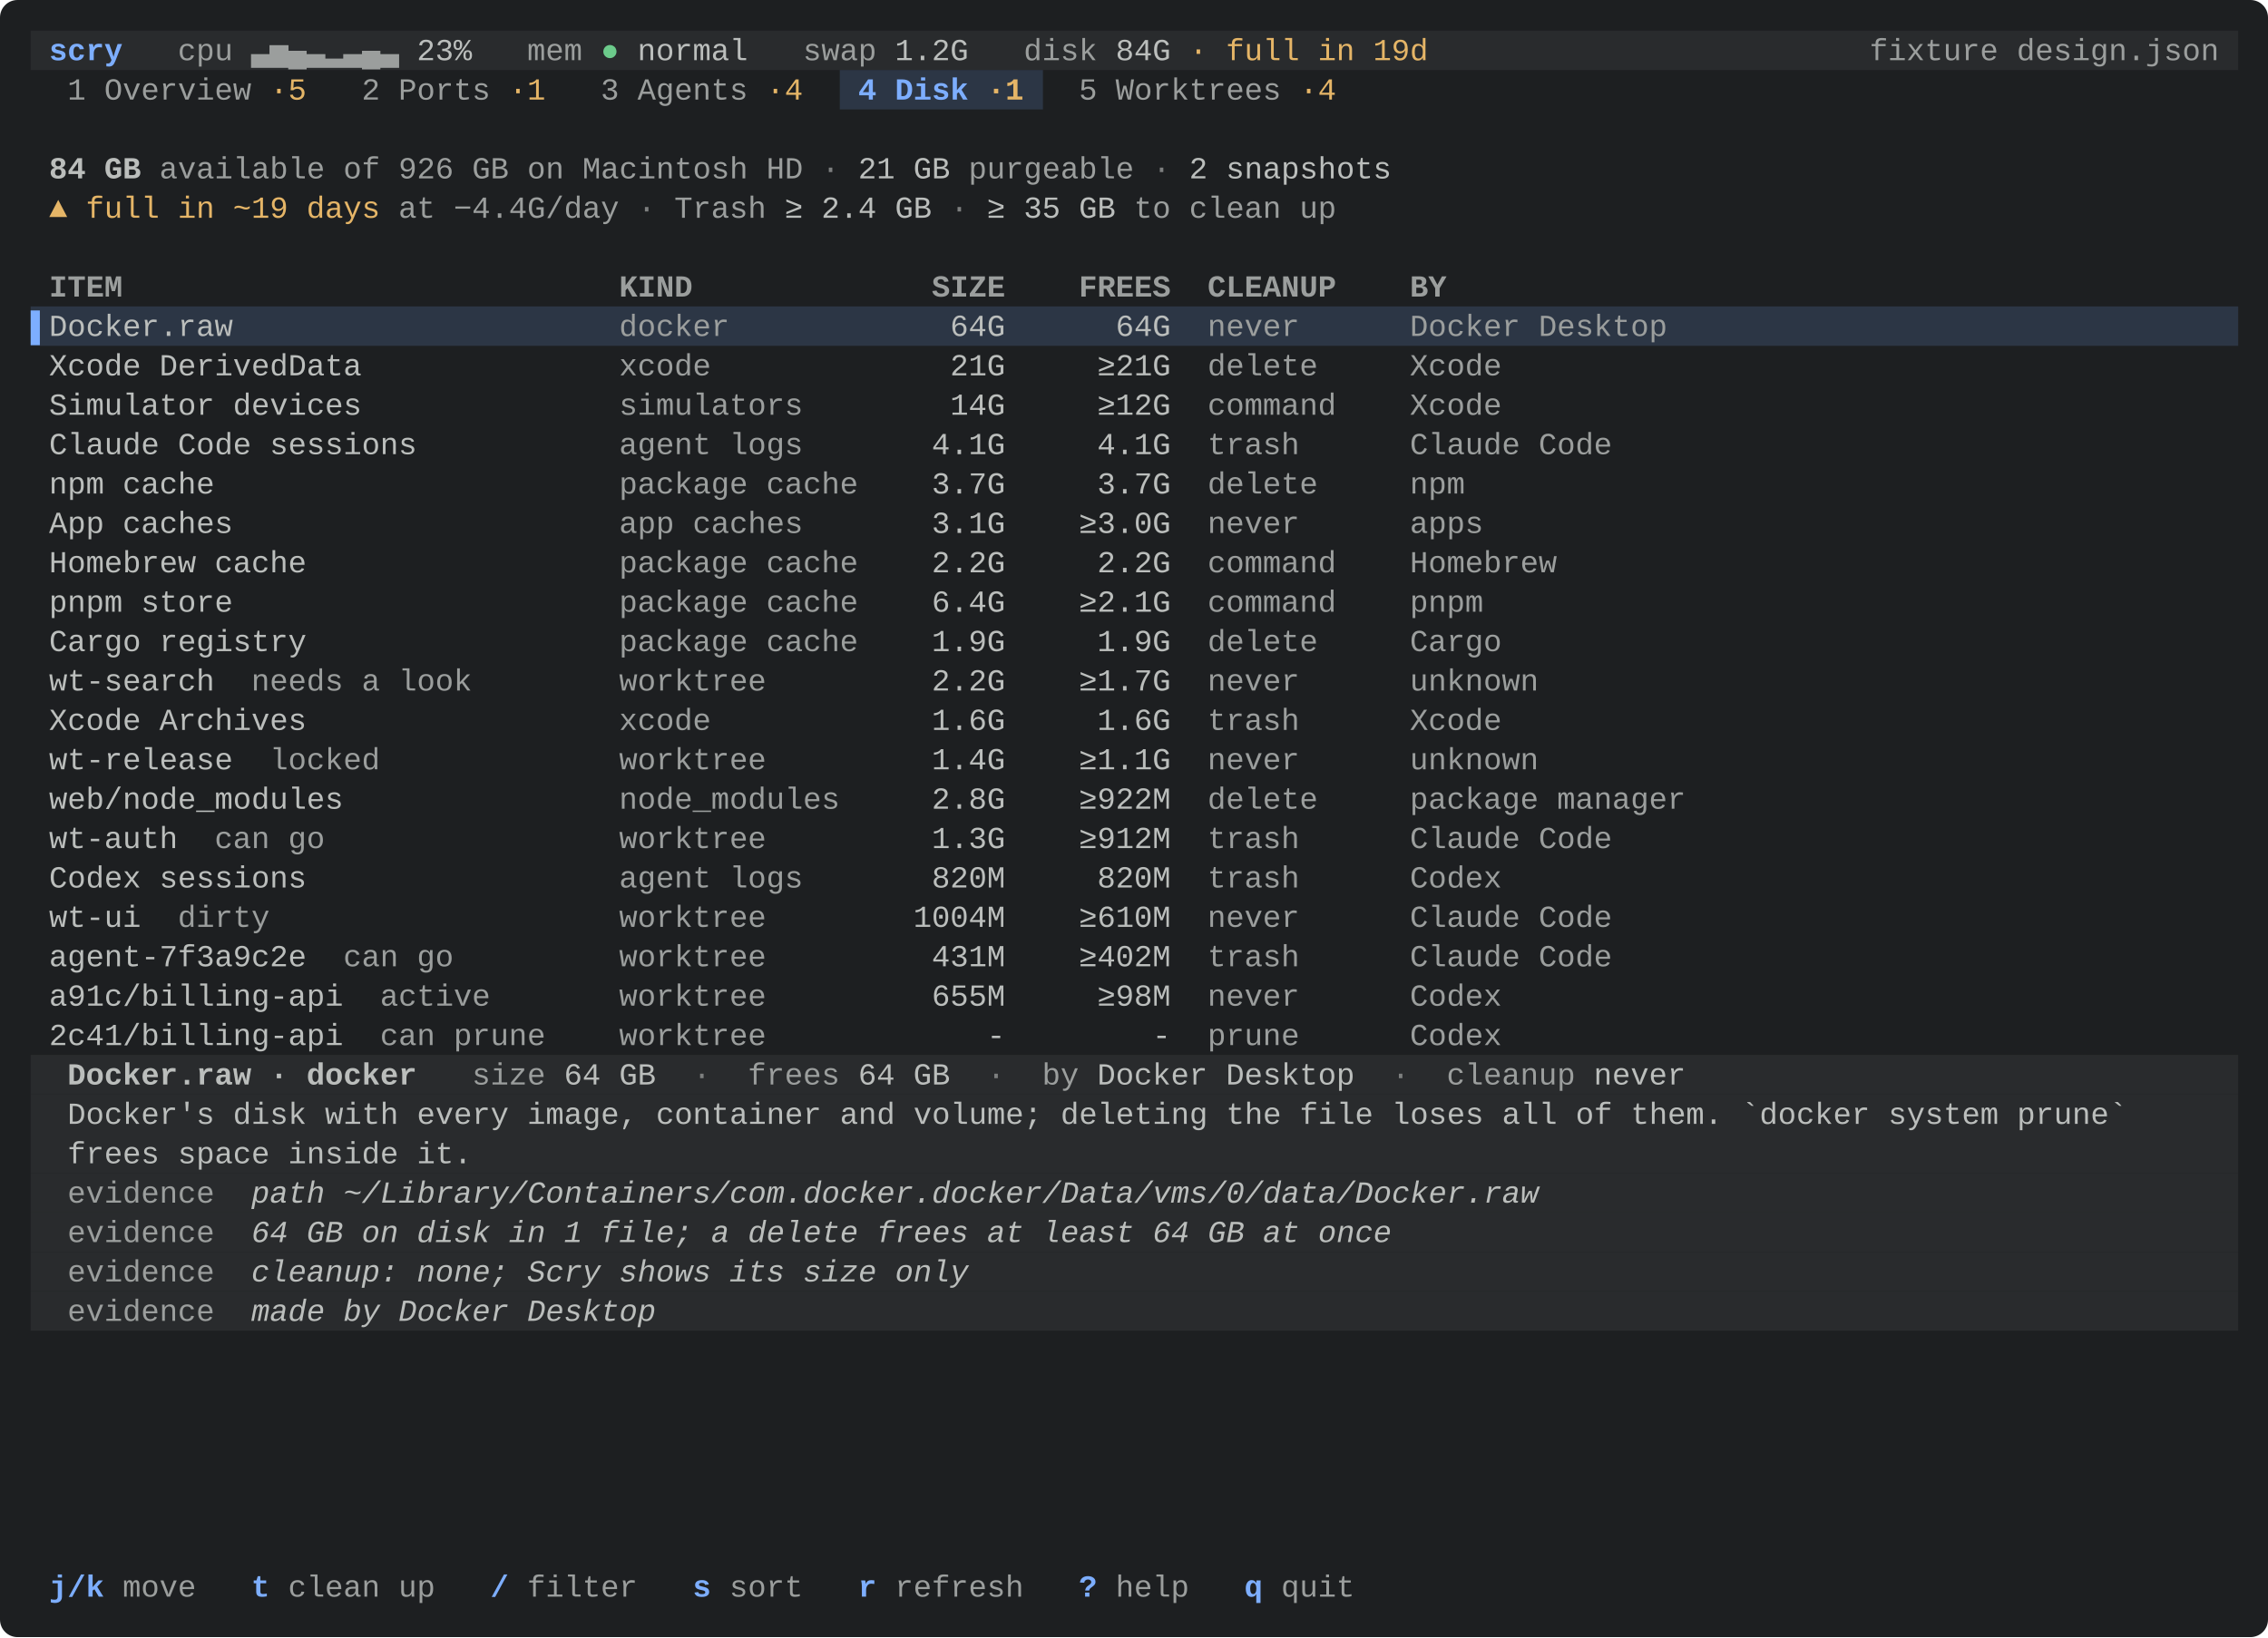
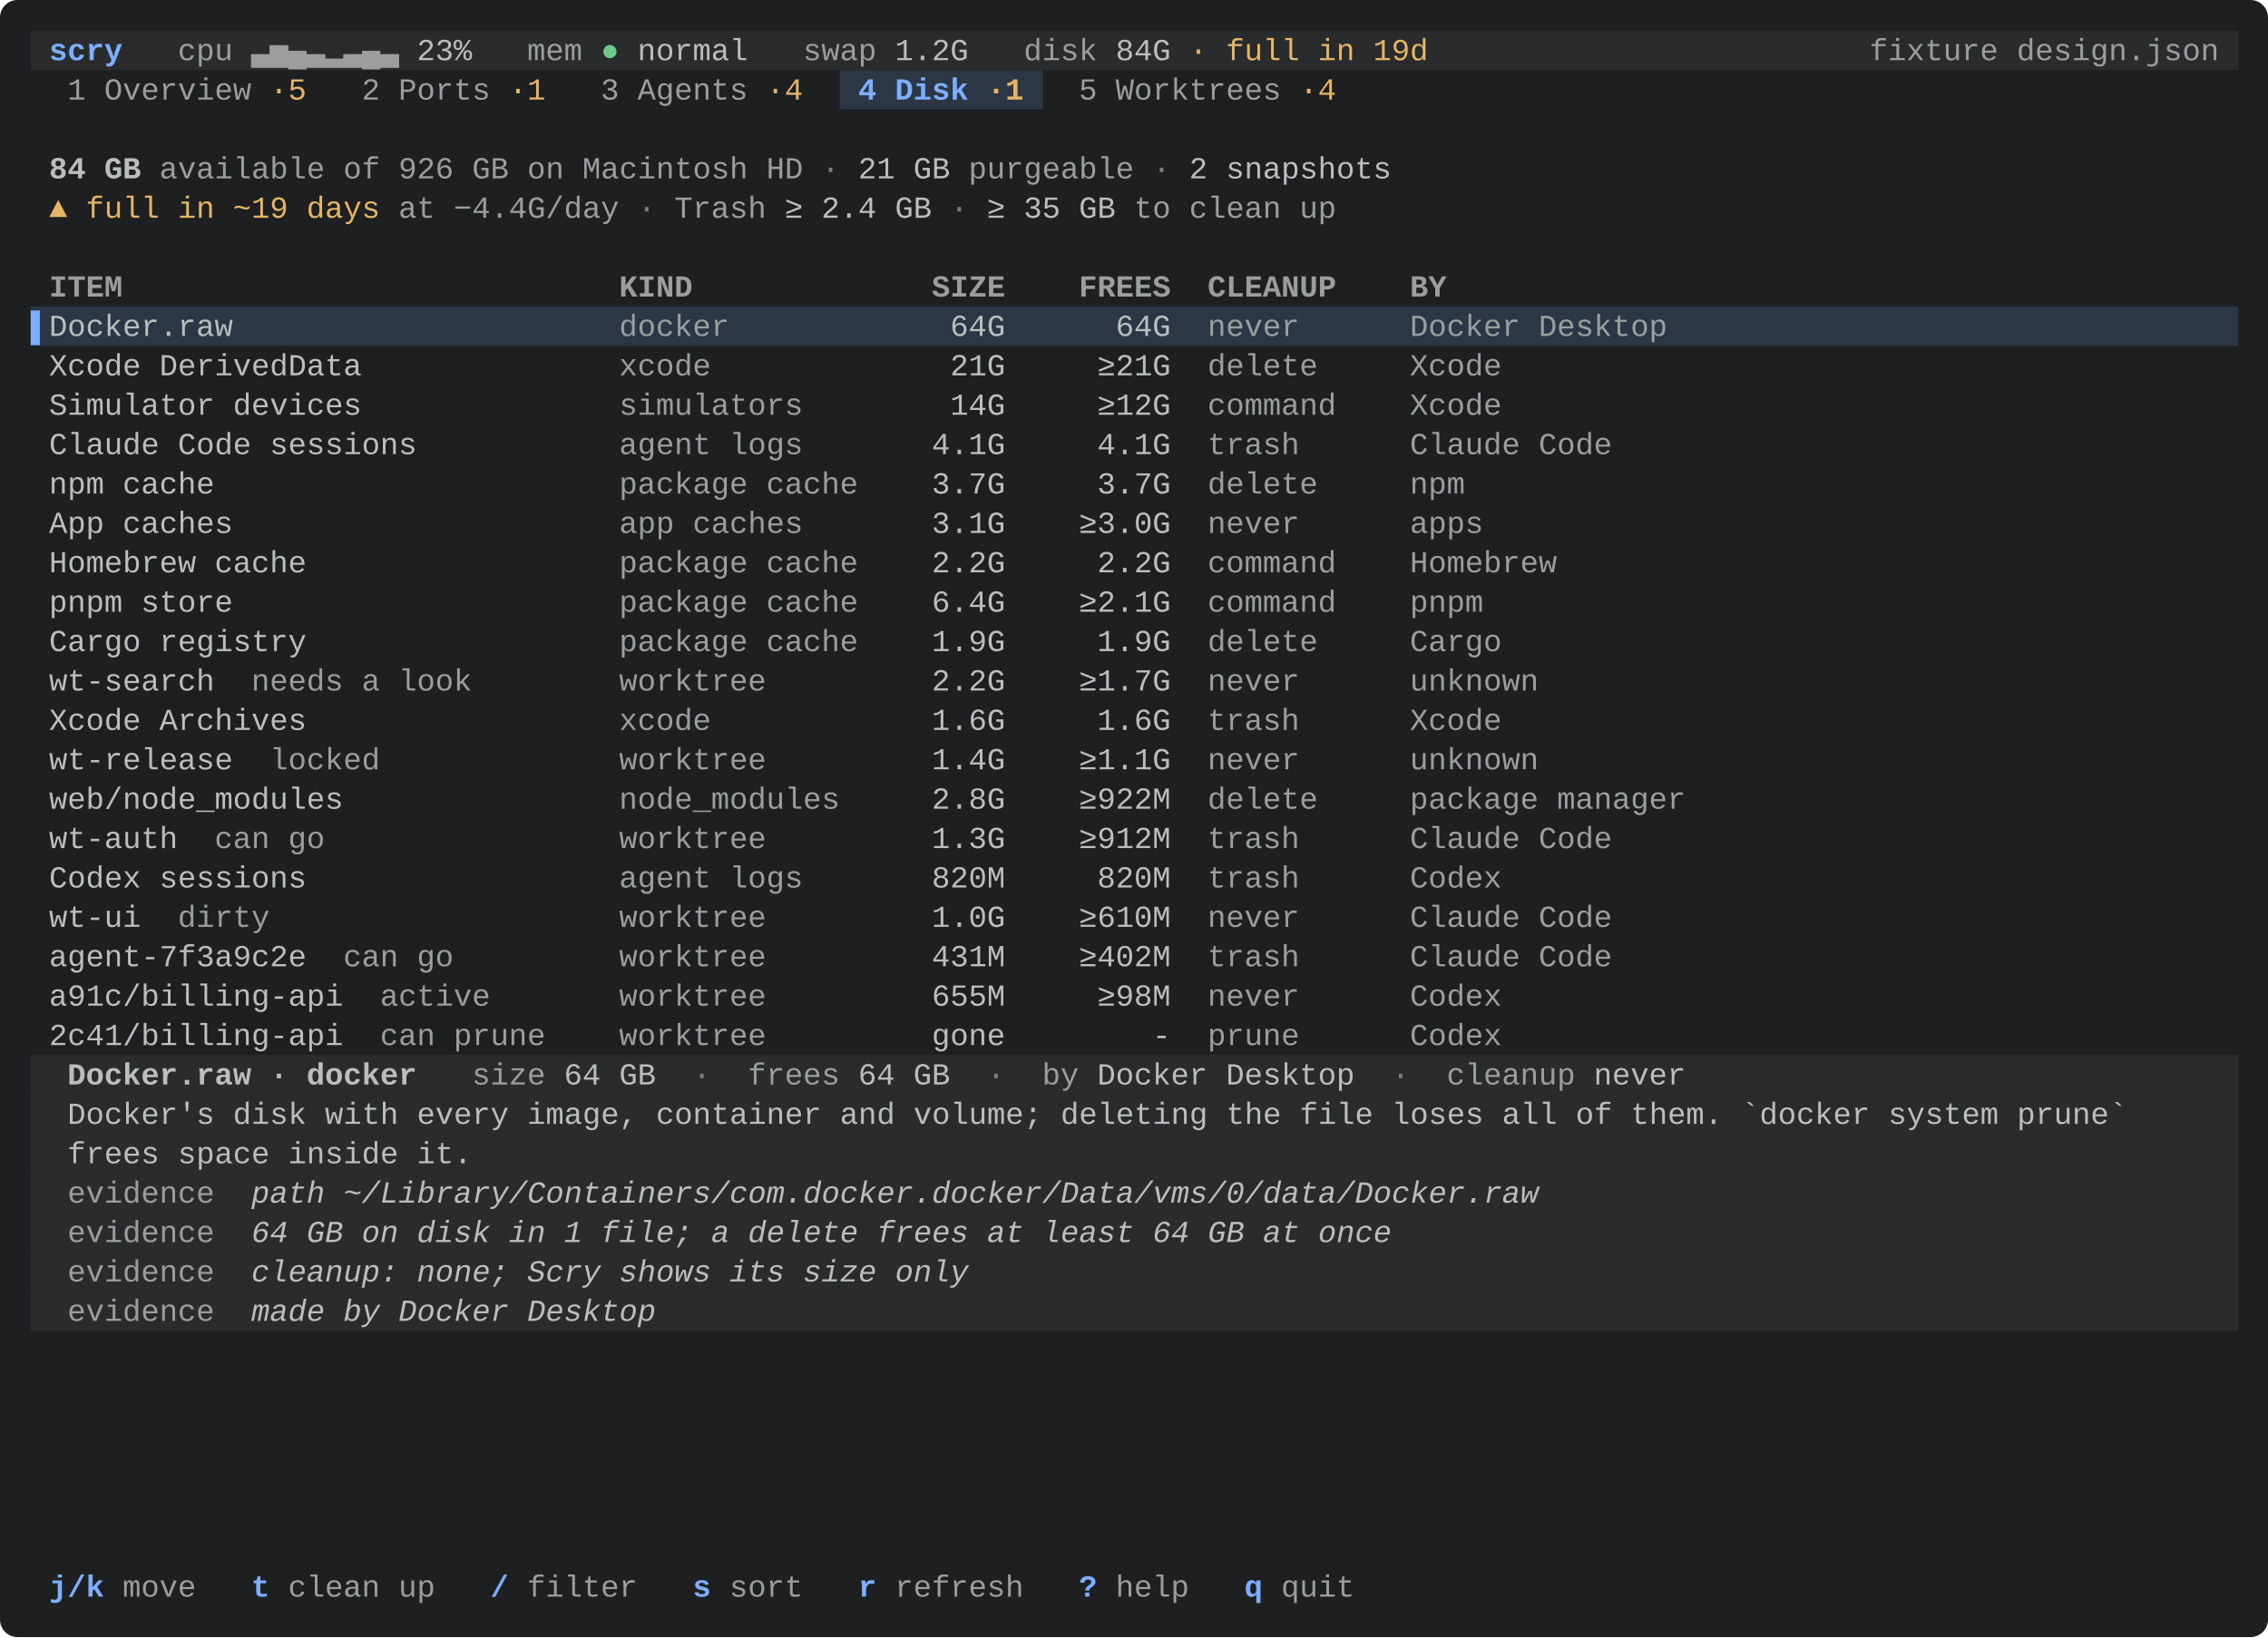
<svg xmlns="http://www.w3.org/2000/svg" width="1036" height="748" viewBox="0 0 1036 748">
  <style>text{font-family:ui-monospace,SFMono-Regular,"SF Mono",Menlo,Consolas,"Liberation Mono","DejaVu Sans Mono",monospace;font-size:14px;white-space:pre}</style>
  <rect width="1036" height="748" rx="8" fill="#1d1f21" />
  <g transform="translate(14 14)">
    <rect x="0.0" y="0" width="1008.4" height="18" fill="#292b2d" />
    <text x="8.4" y="13.5" fill="#7daeff" textLength="33.6" lengthAdjust="spacingAndGlyphs" xml:space="preserve" font-weight="700">scry</text>
    <text x="67.2" y="13.5" fill="#9b9e9d" textLength="100.8" lengthAdjust="spacingAndGlyphs" xml:space="preserve">cpu ▃▅▄▃▂▃▄▃</text>
    <text x="176.4" y="13.5" fill="#bbbebc" textLength="25.2" lengthAdjust="spacingAndGlyphs" xml:space="preserve">23%</text>
    <text x="226.8" y="13.5" fill="#9b9e9d" textLength="25.2" lengthAdjust="spacingAndGlyphs" xml:space="preserve">mem</text>
    <text x="260.4" y="13.5" fill="#6ccb8b" textLength="8.4" lengthAdjust="spacingAndGlyphs" xml:space="preserve">●</text>
    <text x="277.2" y="13.5" fill="#bbbebc" textLength="50.4" lengthAdjust="spacingAndGlyphs" xml:space="preserve">normal</text>
    <text x="352.8" y="13.5" fill="#9b9e9d" textLength="33.6" lengthAdjust="spacingAndGlyphs" xml:space="preserve">swap</text>
    <text x="394.8" y="13.5" fill="#bbbebc" textLength="33.6" lengthAdjust="spacingAndGlyphs" xml:space="preserve">1.2G</text>
    <text x="453.6" y="13.5" fill="#9b9e9d" textLength="33.6" lengthAdjust="spacingAndGlyphs" xml:space="preserve">disk</text>
    <text x="495.6" y="13.5" fill="#bbbebc" textLength="25.2" lengthAdjust="spacingAndGlyphs" xml:space="preserve">84G</text>
    <text x="529.2" y="13.5" fill="#e5b567" textLength="109.2" lengthAdjust="spacingAndGlyphs" xml:space="preserve">· full in 19d</text>
    <text x="840.0" y="13.5" fill="#9b9e9d" textLength="159.6" lengthAdjust="spacingAndGlyphs" xml:space="preserve">fixture design.json</text>
    <rect x="369.6" y="18" width="92.8" height="18" fill="#2c3645" />
    <text x="16.8" y="31.5" fill="#9b9e9d" textLength="84.0" lengthAdjust="spacingAndGlyphs" xml:space="preserve">1 Overview</text>
    <text x="109.2" y="31.5" fill="#e5b567" textLength="16.8" lengthAdjust="spacingAndGlyphs" xml:space="preserve">·5</text>
    <text x="151.2" y="31.5" fill="#9b9e9d" textLength="58.8" lengthAdjust="spacingAndGlyphs" xml:space="preserve">2 Ports</text>
    <text x="218.4" y="31.5" fill="#e5b567" textLength="16.8" lengthAdjust="spacingAndGlyphs" xml:space="preserve">·1</text>
    <text x="260.4" y="31.5" fill="#9b9e9d" textLength="67.2" lengthAdjust="spacingAndGlyphs" xml:space="preserve">3 Agents</text>
    <text x="336.0" y="31.5" fill="#e5b567" textLength="16.8" lengthAdjust="spacingAndGlyphs" xml:space="preserve">·4</text>
    <text x="378.0" y="31.5" fill="#7daeff" textLength="50.4" lengthAdjust="spacingAndGlyphs" xml:space="preserve" font-weight="700">4 Disk</text>
    <text x="436.8" y="31.5" fill="#e5b567" textLength="16.8" lengthAdjust="spacingAndGlyphs" xml:space="preserve" font-weight="700">·1</text>
    <text x="478.8" y="31.5" fill="#9b9e9d" textLength="92.4" lengthAdjust="spacingAndGlyphs" xml:space="preserve">5 Worktrees</text>
    <text x="579.6" y="31.5" fill="#e5b567" textLength="16.8" lengthAdjust="spacingAndGlyphs" xml:space="preserve">·4</text>
    <text x="8.4" y="67.5" fill="#bbbebc" textLength="42.0" lengthAdjust="spacingAndGlyphs" xml:space="preserve" font-weight="700">84 GB</text>
    <text x="58.8" y="67.5" fill="#9b9e9d" textLength="294.0" lengthAdjust="spacingAndGlyphs" xml:space="preserve">available of 926 GB on Macintosh HD</text>
    <text x="361.2" y="67.5" fill="#7d7f7f" textLength="8.4" lengthAdjust="spacingAndGlyphs" xml:space="preserve">·</text>
    <text x="378.0" y="67.5" fill="#bbbebc" textLength="42.0" lengthAdjust="spacingAndGlyphs" xml:space="preserve">21 GB</text>
    <text x="428.4" y="67.5" fill="#9b9e9d" textLength="75.6" lengthAdjust="spacingAndGlyphs" xml:space="preserve">purgeable</text>
    <text x="512.4" y="67.5" fill="#7d7f7f" textLength="8.4" lengthAdjust="spacingAndGlyphs" xml:space="preserve">·</text>
    <text x="529.2" y="67.5" fill="#bbbebc" textLength="92.4" lengthAdjust="spacingAndGlyphs" xml:space="preserve">2 snapshots</text>
    <text x="8.4" y="85.5" fill="#e5b567" textLength="151.2" lengthAdjust="spacingAndGlyphs" xml:space="preserve">▲ full in ~19 days</text>
    <text x="168.0" y="85.5" fill="#9b9e9d" textLength="100.8" lengthAdjust="spacingAndGlyphs" xml:space="preserve">at −4.4G/day</text>
    <text x="277.2" y="85.5" fill="#7d7f7f" textLength="8.4" lengthAdjust="spacingAndGlyphs" xml:space="preserve">·</text>
    <text x="294.0" y="85.5" fill="#9b9e9d" textLength="42.0" lengthAdjust="spacingAndGlyphs" xml:space="preserve">Trash</text>
    <text x="344.4" y="85.5" fill="#bbbebc" textLength="67.2" lengthAdjust="spacingAndGlyphs" xml:space="preserve">≥ 2.4 GB</text>
    <text x="420.0" y="85.5" fill="#7d7f7f" textLength="8.4" lengthAdjust="spacingAndGlyphs" xml:space="preserve">·</text>
    <text x="436.8" y="85.5" fill="#bbbebc" textLength="58.8" lengthAdjust="spacingAndGlyphs" xml:space="preserve">≥ 35 GB</text>
    <text x="504.0" y="85.5" fill="#9b9e9d" textLength="92.4" lengthAdjust="spacingAndGlyphs" xml:space="preserve">to clean up</text>
    <text x="8.4" y="121.5" fill="#9b9e9d" textLength="33.6" lengthAdjust="spacingAndGlyphs" xml:space="preserve" font-weight="700">ITEM</text>
    <text x="268.8" y="121.5" fill="#9b9e9d" textLength="33.6" lengthAdjust="spacingAndGlyphs" xml:space="preserve" font-weight="700">KIND</text>
    <text x="411.6" y="121.5" fill="#9b9e9d" textLength="33.6" lengthAdjust="spacingAndGlyphs" xml:space="preserve" font-weight="700">SIZE</text>
    <text x="478.8" y="121.5" fill="#9b9e9d" textLength="42.0" lengthAdjust="spacingAndGlyphs" xml:space="preserve" font-weight="700">FREES</text>
    <text x="537.6" y="121.5" fill="#9b9e9d" textLength="58.8" lengthAdjust="spacingAndGlyphs" xml:space="preserve" font-weight="700">CLEANUP</text>
    <text x="630.0" y="121.5" fill="#9b9e9d" textLength="16.8" lengthAdjust="spacingAndGlyphs" xml:space="preserve" font-weight="700">BY</text>
    <rect x="0.0" y="126" width="1008.4" height="18" fill="#2c3645" />
    <text x="0.0" y="139.5" fill="#7daeff" textLength="8.4" lengthAdjust="spacingAndGlyphs" xml:space="preserve">▌</text>
    <text x="8.4" y="139.5" fill="#bbbebc" textLength="84.0" lengthAdjust="spacingAndGlyphs" xml:space="preserve">Docker.raw</text>
    <text x="268.8" y="139.5" fill="#9b9e9d" textLength="50.4" lengthAdjust="spacingAndGlyphs" xml:space="preserve">docker</text>
    <text x="420.0" y="139.5" fill="#bbbebc" textLength="25.2" lengthAdjust="spacingAndGlyphs" xml:space="preserve">64G</text>
    <text x="495.6" y="139.5" fill="#bbbebc" textLength="25.2" lengthAdjust="spacingAndGlyphs" xml:space="preserve">64G</text>
    <text x="537.6" y="139.5" fill="#9b9e9d" textLength="42.0" lengthAdjust="spacingAndGlyphs" xml:space="preserve">never</text>
    <text x="630.0" y="139.5" fill="#9b9e9d" textLength="117.6" lengthAdjust="spacingAndGlyphs" xml:space="preserve">Docker Desktop</text>
    <text x="8.4" y="157.5" fill="#bbbebc" textLength="142.8" lengthAdjust="spacingAndGlyphs" xml:space="preserve">Xcode DerivedData</text>
    <text x="268.8" y="157.5" fill="#9b9e9d" textLength="42.0" lengthAdjust="spacingAndGlyphs" xml:space="preserve">xcode</text>
    <text x="420.0" y="157.5" fill="#bbbebc" textLength="25.2" lengthAdjust="spacingAndGlyphs" xml:space="preserve">21G</text>
    <text x="487.2" y="157.5" fill="#bbbebc" textLength="33.6" lengthAdjust="spacingAndGlyphs" xml:space="preserve">≥21G</text>
    <text x="537.6" y="157.5" fill="#9b9e9d" textLength="50.4" lengthAdjust="spacingAndGlyphs" xml:space="preserve">delete</text>
    <text x="630.0" y="157.5" fill="#9b9e9d" textLength="42.0" lengthAdjust="spacingAndGlyphs" xml:space="preserve">Xcode</text>
    <text x="8.4" y="175.5" fill="#bbbebc" textLength="142.8" lengthAdjust="spacingAndGlyphs" xml:space="preserve">Simulator devices</text>
    <text x="268.8" y="175.5" fill="#9b9e9d" textLength="84.0" lengthAdjust="spacingAndGlyphs" xml:space="preserve">simulators</text>
    <text x="420.0" y="175.5" fill="#bbbebc" textLength="25.2" lengthAdjust="spacingAndGlyphs" xml:space="preserve">14G</text>
    <text x="487.2" y="175.5" fill="#bbbebc" textLength="33.6" lengthAdjust="spacingAndGlyphs" xml:space="preserve">≥12G</text>
    <text x="537.6" y="175.5" fill="#9b9e9d" textLength="58.8" lengthAdjust="spacingAndGlyphs" xml:space="preserve">command</text>
    <text x="630.0" y="175.5" fill="#9b9e9d" textLength="42.0" lengthAdjust="spacingAndGlyphs" xml:space="preserve">Xcode</text>
    <text x="8.4" y="193.5" fill="#bbbebc" textLength="168.0" lengthAdjust="spacingAndGlyphs" xml:space="preserve">Claude Code sessions</text>
    <text x="268.8" y="193.5" fill="#9b9e9d" textLength="84.0" lengthAdjust="spacingAndGlyphs" xml:space="preserve">agent logs</text>
    <text x="411.6" y="193.5" fill="#bbbebc" textLength="33.6" lengthAdjust="spacingAndGlyphs" xml:space="preserve">4.1G</text>
    <text x="487.2" y="193.5" fill="#bbbebc" textLength="33.6" lengthAdjust="spacingAndGlyphs" xml:space="preserve">4.1G</text>
    <text x="537.6" y="193.5" fill="#9b9e9d" textLength="42.0" lengthAdjust="spacingAndGlyphs" xml:space="preserve">trash</text>
    <text x="630.0" y="193.5" fill="#9b9e9d" textLength="92.4" lengthAdjust="spacingAndGlyphs" xml:space="preserve">Claude Code</text>
    <text x="8.4" y="211.5" fill="#bbbebc" textLength="75.6" lengthAdjust="spacingAndGlyphs" xml:space="preserve">npm cache</text>
    <text x="268.8" y="211.5" fill="#9b9e9d" textLength="109.2" lengthAdjust="spacingAndGlyphs" xml:space="preserve">package cache</text>
    <text x="411.6" y="211.5" fill="#bbbebc" textLength="33.6" lengthAdjust="spacingAndGlyphs" xml:space="preserve">3.7G</text>
    <text x="487.2" y="211.5" fill="#bbbebc" textLength="33.6" lengthAdjust="spacingAndGlyphs" xml:space="preserve">3.7G</text>
    <text x="537.6" y="211.5" fill="#9b9e9d" textLength="50.4" lengthAdjust="spacingAndGlyphs" xml:space="preserve">delete</text>
    <text x="630.0" y="211.5" fill="#9b9e9d" textLength="25.2" lengthAdjust="spacingAndGlyphs" xml:space="preserve">npm</text>
    <text x="8.4" y="229.5" fill="#bbbebc" textLength="84.0" lengthAdjust="spacingAndGlyphs" xml:space="preserve">App caches</text>
    <text x="268.8" y="229.5" fill="#9b9e9d" textLength="84.0" lengthAdjust="spacingAndGlyphs" xml:space="preserve">app caches</text>
    <text x="411.6" y="229.5" fill="#bbbebc" textLength="33.6" lengthAdjust="spacingAndGlyphs" xml:space="preserve">3.1G</text>
    <text x="478.8" y="229.5" fill="#bbbebc" textLength="42.0" lengthAdjust="spacingAndGlyphs" xml:space="preserve">≥3.0G</text>
    <text x="537.6" y="229.5" fill="#9b9e9d" textLength="42.0" lengthAdjust="spacingAndGlyphs" xml:space="preserve">never</text>
    <text x="630.0" y="229.5" fill="#9b9e9d" textLength="33.6" lengthAdjust="spacingAndGlyphs" xml:space="preserve">apps</text>
    <text x="8.4" y="247.5" fill="#bbbebc" textLength="117.6" lengthAdjust="spacingAndGlyphs" xml:space="preserve">Homebrew cache</text>
    <text x="268.8" y="247.5" fill="#9b9e9d" textLength="109.2" lengthAdjust="spacingAndGlyphs" xml:space="preserve">package cache</text>
    <text x="411.6" y="247.5" fill="#bbbebc" textLength="33.6" lengthAdjust="spacingAndGlyphs" xml:space="preserve">2.2G</text>
    <text x="487.2" y="247.5" fill="#bbbebc" textLength="33.6" lengthAdjust="spacingAndGlyphs" xml:space="preserve">2.2G</text>
    <text x="537.6" y="247.5" fill="#9b9e9d" textLength="58.8" lengthAdjust="spacingAndGlyphs" xml:space="preserve">command</text>
    <text x="630.0" y="247.5" fill="#9b9e9d" textLength="67.2" lengthAdjust="spacingAndGlyphs" xml:space="preserve">Homebrew</text>
    <text x="8.4" y="265.5" fill="#bbbebc" textLength="84.0" lengthAdjust="spacingAndGlyphs" xml:space="preserve">pnpm store</text>
    <text x="268.8" y="265.5" fill="#9b9e9d" textLength="109.2" lengthAdjust="spacingAndGlyphs" xml:space="preserve">package cache</text>
    <text x="411.6" y="265.5" fill="#bbbebc" textLength="33.6" lengthAdjust="spacingAndGlyphs" xml:space="preserve">6.4G</text>
    <text x="478.8" y="265.5" fill="#bbbebc" textLength="42.0" lengthAdjust="spacingAndGlyphs" xml:space="preserve">≥2.1G</text>
    <text x="537.6" y="265.5" fill="#9b9e9d" textLength="58.8" lengthAdjust="spacingAndGlyphs" xml:space="preserve">command</text>
    <text x="630.0" y="265.5" fill="#9b9e9d" textLength="33.6" lengthAdjust="spacingAndGlyphs" xml:space="preserve">pnpm</text>
    <text x="8.4" y="283.5" fill="#bbbebc" textLength="117.6" lengthAdjust="spacingAndGlyphs" xml:space="preserve">Cargo registry</text>
    <text x="268.8" y="283.5" fill="#9b9e9d" textLength="109.2" lengthAdjust="spacingAndGlyphs" xml:space="preserve">package cache</text>
    <text x="411.6" y="283.5" fill="#bbbebc" textLength="33.6" lengthAdjust="spacingAndGlyphs" xml:space="preserve">1.9G</text>
    <text x="487.2" y="283.5" fill="#bbbebc" textLength="33.6" lengthAdjust="spacingAndGlyphs" xml:space="preserve">1.9G</text>
    <text x="537.6" y="283.5" fill="#9b9e9d" textLength="50.4" lengthAdjust="spacingAndGlyphs" xml:space="preserve">delete</text>
    <text x="630.0" y="283.5" fill="#9b9e9d" textLength="42.0" lengthAdjust="spacingAndGlyphs" xml:space="preserve">Cargo</text>
    <text x="8.4" y="301.5" fill="#bbbebc" textLength="75.6" lengthAdjust="spacingAndGlyphs" xml:space="preserve">wt-search</text>
    <text x="100.8" y="301.5" fill="#9b9e9d" textLength="100.8" lengthAdjust="spacingAndGlyphs" xml:space="preserve">needs a look</text>
    <text x="268.8" y="301.5" fill="#9b9e9d" textLength="67.2" lengthAdjust="spacingAndGlyphs" xml:space="preserve">worktree</text>
    <text x="411.6" y="301.5" fill="#bbbebc" textLength="33.6" lengthAdjust="spacingAndGlyphs" xml:space="preserve">2.2G</text>
    <text x="478.8" y="301.5" fill="#bbbebc" textLength="42.0" lengthAdjust="spacingAndGlyphs" xml:space="preserve">≥1.7G</text>
    <text x="537.6" y="301.5" fill="#9b9e9d" textLength="42.0" lengthAdjust="spacingAndGlyphs" xml:space="preserve">never</text>
    <text x="630.0" y="301.5" fill="#9b9e9d" textLength="58.8" lengthAdjust="spacingAndGlyphs" xml:space="preserve">unknown</text>
    <text x="8.4" y="319.5" fill="#bbbebc" textLength="117.6" lengthAdjust="spacingAndGlyphs" xml:space="preserve">Xcode Archives</text>
    <text x="268.8" y="319.5" fill="#9b9e9d" textLength="42.0" lengthAdjust="spacingAndGlyphs" xml:space="preserve">xcode</text>
    <text x="411.6" y="319.5" fill="#bbbebc" textLength="33.6" lengthAdjust="spacingAndGlyphs" xml:space="preserve">1.6G</text>
    <text x="487.2" y="319.5" fill="#bbbebc" textLength="33.6" lengthAdjust="spacingAndGlyphs" xml:space="preserve">1.6G</text>
    <text x="537.6" y="319.5" fill="#9b9e9d" textLength="42.0" lengthAdjust="spacingAndGlyphs" xml:space="preserve">trash</text>
    <text x="630.0" y="319.5" fill="#9b9e9d" textLength="42.0" lengthAdjust="spacingAndGlyphs" xml:space="preserve">Xcode</text>
    <text x="8.4" y="337.5" fill="#bbbebc" textLength="84.0" lengthAdjust="spacingAndGlyphs" xml:space="preserve">wt-release</text>
    <text x="109.2" y="337.5" fill="#9b9e9d" textLength="50.4" lengthAdjust="spacingAndGlyphs" xml:space="preserve">locked</text>
    <text x="268.8" y="337.5" fill="#9b9e9d" textLength="67.2" lengthAdjust="spacingAndGlyphs" xml:space="preserve">worktree</text>
    <text x="411.6" y="337.5" fill="#bbbebc" textLength="33.6" lengthAdjust="spacingAndGlyphs" xml:space="preserve">1.4G</text>
    <text x="478.8" y="337.5" fill="#bbbebc" textLength="42.0" lengthAdjust="spacingAndGlyphs" xml:space="preserve">≥1.1G</text>
    <text x="537.6" y="337.5" fill="#9b9e9d" textLength="42.0" lengthAdjust="spacingAndGlyphs" xml:space="preserve">never</text>
    <text x="630.0" y="337.5" fill="#9b9e9d" textLength="58.8" lengthAdjust="spacingAndGlyphs" xml:space="preserve">unknown</text>
    <text x="8.4" y="355.5" fill="#bbbebc" textLength="134.4" lengthAdjust="spacingAndGlyphs" xml:space="preserve">web/node_modules</text>
    <text x="268.8" y="355.5" fill="#9b9e9d" textLength="100.8" lengthAdjust="spacingAndGlyphs" xml:space="preserve">node_modules</text>
    <text x="411.6" y="355.5" fill="#bbbebc" textLength="33.6" lengthAdjust="spacingAndGlyphs" xml:space="preserve">2.8G</text>
    <text x="478.8" y="355.5" fill="#bbbebc" textLength="42.0" lengthAdjust="spacingAndGlyphs" xml:space="preserve">≥922M</text>
    <text x="537.6" y="355.5" fill="#9b9e9d" textLength="50.4" lengthAdjust="spacingAndGlyphs" xml:space="preserve">delete</text>
    <text x="630.0" y="355.5" fill="#9b9e9d" textLength="126.0" lengthAdjust="spacingAndGlyphs" xml:space="preserve">package manager</text>
    <text x="8.4" y="373.5" fill="#bbbebc" textLength="58.8" lengthAdjust="spacingAndGlyphs" xml:space="preserve">wt-auth</text>
    <text x="84.0" y="373.5" fill="#9b9e9d" textLength="50.4" lengthAdjust="spacingAndGlyphs" xml:space="preserve">can go</text>
    <text x="268.8" y="373.5" fill="#9b9e9d" textLength="67.2" lengthAdjust="spacingAndGlyphs" xml:space="preserve">worktree</text>
    <text x="411.6" y="373.5" fill="#bbbebc" textLength="33.6" lengthAdjust="spacingAndGlyphs" xml:space="preserve">1.3G</text>
    <text x="478.8" y="373.5" fill="#bbbebc" textLength="42.0" lengthAdjust="spacingAndGlyphs" xml:space="preserve">≥912M</text>
    <text x="537.6" y="373.5" fill="#9b9e9d" textLength="42.0" lengthAdjust="spacingAndGlyphs" xml:space="preserve">trash</text>
    <text x="630.0" y="373.5" fill="#9b9e9d" textLength="92.4" lengthAdjust="spacingAndGlyphs" xml:space="preserve">Claude Code</text>
    <text x="8.4" y="391.5" fill="#bbbebc" textLength="117.6" lengthAdjust="spacingAndGlyphs" xml:space="preserve">Codex sessions</text>
    <text x="268.8" y="391.5" fill="#9b9e9d" textLength="84.0" lengthAdjust="spacingAndGlyphs" xml:space="preserve">agent logs</text>
    <text x="411.6" y="391.5" fill="#bbbebc" textLength="33.6" lengthAdjust="spacingAndGlyphs" xml:space="preserve">820M</text>
    <text x="487.2" y="391.5" fill="#bbbebc" textLength="33.6" lengthAdjust="spacingAndGlyphs" xml:space="preserve">820M</text>
    <text x="537.6" y="391.5" fill="#9b9e9d" textLength="42.0" lengthAdjust="spacingAndGlyphs" xml:space="preserve">trash</text>
    <text x="630.0" y="391.5" fill="#9b9e9d" textLength="42.0" lengthAdjust="spacingAndGlyphs" xml:space="preserve">Codex</text>
    <text x="8.4" y="409.5" fill="#bbbebc" textLength="42.0" lengthAdjust="spacingAndGlyphs" xml:space="preserve">wt-ui</text>
    <text x="67.2" y="409.5" fill="#9b9e9d" textLength="42.0" lengthAdjust="spacingAndGlyphs" xml:space="preserve">dirty</text>
    <text x="268.8" y="409.5" fill="#9b9e9d" textLength="67.2" lengthAdjust="spacingAndGlyphs" xml:space="preserve">worktree</text>
-     <text x="403.2" y="409.5" fill="#bbbebc" textLength="42.0" lengthAdjust="spacingAndGlyphs" xml:space="preserve">1004M</text>
+     <text x="411.6" y="409.5" fill="#bbbebc" textLength="33.6" lengthAdjust="spacingAndGlyphs" xml:space="preserve">1.0G</text>
    <text x="478.8" y="409.5" fill="#bbbebc" textLength="42.0" lengthAdjust="spacingAndGlyphs" xml:space="preserve">≥610M</text>
    <text x="537.6" y="409.5" fill="#9b9e9d" textLength="42.0" lengthAdjust="spacingAndGlyphs" xml:space="preserve">never</text>
    <text x="630.0" y="409.5" fill="#9b9e9d" textLength="92.4" lengthAdjust="spacingAndGlyphs" xml:space="preserve">Claude Code</text>
    <text x="8.4" y="427.5" fill="#bbbebc" textLength="117.6" lengthAdjust="spacingAndGlyphs" xml:space="preserve">agent-7f3a9c2e</text>
    <text x="142.8" y="427.5" fill="#9b9e9d" textLength="50.4" lengthAdjust="spacingAndGlyphs" xml:space="preserve">can go</text>
    <text x="268.8" y="427.5" fill="#9b9e9d" textLength="67.2" lengthAdjust="spacingAndGlyphs" xml:space="preserve">worktree</text>
    <text x="411.6" y="427.5" fill="#bbbebc" textLength="33.6" lengthAdjust="spacingAndGlyphs" xml:space="preserve">431M</text>
    <text x="478.8" y="427.5" fill="#bbbebc" textLength="42.0" lengthAdjust="spacingAndGlyphs" xml:space="preserve">≥402M</text>
    <text x="537.6" y="427.5" fill="#9b9e9d" textLength="42.0" lengthAdjust="spacingAndGlyphs" xml:space="preserve">trash</text>
    <text x="630.0" y="427.5" fill="#9b9e9d" textLength="92.4" lengthAdjust="spacingAndGlyphs" xml:space="preserve">Claude Code</text>
    <text x="8.4" y="445.5" fill="#bbbebc" textLength="134.4" lengthAdjust="spacingAndGlyphs" xml:space="preserve">a91c/billing-api</text>
    <text x="159.6" y="445.5" fill="#9b9e9d" textLength="50.4" lengthAdjust="spacingAndGlyphs" xml:space="preserve">active</text>
    <text x="268.8" y="445.5" fill="#9b9e9d" textLength="67.2" lengthAdjust="spacingAndGlyphs" xml:space="preserve">worktree</text>
    <text x="411.6" y="445.5" fill="#bbbebc" textLength="33.6" lengthAdjust="spacingAndGlyphs" xml:space="preserve">655M</text>
    <text x="487.2" y="445.5" fill="#bbbebc" textLength="33.6" lengthAdjust="spacingAndGlyphs" xml:space="preserve">≥98M</text>
    <text x="537.6" y="445.5" fill="#9b9e9d" textLength="42.0" lengthAdjust="spacingAndGlyphs" xml:space="preserve">never</text>
    <text x="630.0" y="445.5" fill="#9b9e9d" textLength="42.0" lengthAdjust="spacingAndGlyphs" xml:space="preserve">Codex</text>
    <text x="8.4" y="463.5" fill="#bbbebc" textLength="134.4" lengthAdjust="spacingAndGlyphs" xml:space="preserve">2c41/billing-api</text>
    <text x="159.6" y="463.5" fill="#9b9e9d" textLength="75.6" lengthAdjust="spacingAndGlyphs" xml:space="preserve">can prune</text>
    <text x="268.8" y="463.5" fill="#9b9e9d" textLength="67.2" lengthAdjust="spacingAndGlyphs" xml:space="preserve">worktree</text>
-     <text x="436.8" y="463.5" fill="#bbbebc" textLength="8.4" lengthAdjust="spacingAndGlyphs" xml:space="preserve">-</text>
+     <text x="411.6" y="463.5" fill="#bbbebc" textLength="33.6" lengthAdjust="spacingAndGlyphs" xml:space="preserve">gone</text>
    <text x="512.4" y="463.5" fill="#bbbebc" textLength="8.4" lengthAdjust="spacingAndGlyphs" xml:space="preserve">-</text>
    <text x="537.6" y="463.5" fill="#9b9e9d" textLength="42.0" lengthAdjust="spacingAndGlyphs" xml:space="preserve">prune</text>
    <text x="630.0" y="463.5" fill="#9b9e9d" textLength="42.0" lengthAdjust="spacingAndGlyphs" xml:space="preserve">Codex</text>
    <rect x="0.0" y="468" width="1008.4" height="18" fill="#292b2d" />
    <text x="16.8" y="481.5" fill="#bbbebc" textLength="159.6" lengthAdjust="spacingAndGlyphs" xml:space="preserve" font-weight="700">Docker.raw · docker</text>
    <text x="201.6" y="481.5" fill="#9b9e9d" textLength="33.6" lengthAdjust="spacingAndGlyphs" xml:space="preserve">size</text>
    <text x="243.6" y="481.5" fill="#bbbebc" textLength="42.0" lengthAdjust="spacingAndGlyphs" xml:space="preserve">64 GB</text>
    <text x="302.4" y="481.5" fill="#7d7f7f" textLength="8.4" lengthAdjust="spacingAndGlyphs" xml:space="preserve">·</text>
    <text x="327.6" y="481.5" fill="#9b9e9d" textLength="42.0" lengthAdjust="spacingAndGlyphs" xml:space="preserve">frees</text>
    <text x="378.0" y="481.5" fill="#bbbebc" textLength="42.0" lengthAdjust="spacingAndGlyphs" xml:space="preserve">64 GB</text>
    <text x="436.8" y="481.5" fill="#7d7f7f" textLength="8.4" lengthAdjust="spacingAndGlyphs" xml:space="preserve">·</text>
    <text x="462.0" y="481.5" fill="#9b9e9d" textLength="16.8" lengthAdjust="spacingAndGlyphs" xml:space="preserve">by</text>
    <text x="487.2" y="481.5" fill="#bbbebc" textLength="117.6" lengthAdjust="spacingAndGlyphs" xml:space="preserve">Docker Desktop</text>
    <text x="621.6" y="481.5" fill="#7d7f7f" textLength="8.4" lengthAdjust="spacingAndGlyphs" xml:space="preserve">·</text>
    <text x="646.8" y="481.5" fill="#9b9e9d" textLength="58.8" lengthAdjust="spacingAndGlyphs" xml:space="preserve">cleanup</text>
    <text x="714.0" y="481.5" fill="#bbbebc" textLength="42.0" lengthAdjust="spacingAndGlyphs" xml:space="preserve">never</text>
    <rect x="0.0" y="486" width="1008.4" height="18" fill="#292b2d" />
    <text x="16.8" y="499.5" fill="#bbbebc" textLength="940.8" lengthAdjust="spacingAndGlyphs" xml:space="preserve">Docker's disk with every image, container and volume; deleting the file loses all of them. `docker system prune`</text>
    <rect x="0.0" y="504" width="1008.4" height="18" fill="#292b2d" />
    <text x="16.8" y="517.5" fill="#bbbebc" textLength="184.8" lengthAdjust="spacingAndGlyphs" xml:space="preserve">frees space inside it.</text>
    <rect x="0.0" y="522" width="1008.4" height="18" fill="#292b2d" />
    <text x="16.8" y="535.5" fill="#9b9e9d" textLength="67.2" lengthAdjust="spacingAndGlyphs" xml:space="preserve">evidence</text>
    <text x="100.8" y="535.5" fill="#bbbebc" textLength="588.0" lengthAdjust="spacingAndGlyphs" xml:space="preserve" font-style="italic">path ~/Library/Containers/com.docker.docker/Data/vms/0/data/Docker.raw</text>
    <rect x="0.0" y="540" width="1008.4" height="18" fill="#292b2d" />
    <text x="16.8" y="553.5" fill="#9b9e9d" textLength="67.2" lengthAdjust="spacingAndGlyphs" xml:space="preserve">evidence</text>
    <text x="100.8" y="553.5" fill="#bbbebc" textLength="520.8" lengthAdjust="spacingAndGlyphs" xml:space="preserve" font-style="italic">64 GB on disk in 1 file; a delete frees at least 64 GB at once</text>
    <rect x="0.0" y="558" width="1008.4" height="18" fill="#292b2d" />
    <text x="16.8" y="571.5" fill="#9b9e9d" textLength="67.2" lengthAdjust="spacingAndGlyphs" xml:space="preserve">evidence</text>
    <text x="100.8" y="571.5" fill="#bbbebc" textLength="327.6" lengthAdjust="spacingAndGlyphs" xml:space="preserve" font-style="italic">cleanup: none; Scry shows its size only</text>
    <rect x="0.0" y="576" width="1008.4" height="18" fill="#292b2d" />
    <text x="16.8" y="589.5" fill="#9b9e9d" textLength="67.2" lengthAdjust="spacingAndGlyphs" xml:space="preserve">evidence</text>
    <text x="100.8" y="589.5" fill="#bbbebc" textLength="184.8" lengthAdjust="spacingAndGlyphs" xml:space="preserve" font-style="italic">made by Docker Desktop</text>
    <text x="8.4" y="715.5" fill="#7daeff" textLength="25.2" lengthAdjust="spacingAndGlyphs" xml:space="preserve" font-weight="700">j/k</text>
    <text x="42.0" y="715.5" fill="#9b9e9d" textLength="33.6" lengthAdjust="spacingAndGlyphs" xml:space="preserve">move</text>
    <text x="100.8" y="715.5" fill="#7daeff" textLength="8.4" lengthAdjust="spacingAndGlyphs" xml:space="preserve" font-weight="700">t</text>
    <text x="117.6" y="715.5" fill="#9b9e9d" textLength="67.2" lengthAdjust="spacingAndGlyphs" xml:space="preserve">clean up</text>
    <text x="210.0" y="715.5" fill="#7daeff" textLength="8.4" lengthAdjust="spacingAndGlyphs" xml:space="preserve" font-weight="700">/</text>
    <text x="226.8" y="715.5" fill="#9b9e9d" textLength="50.4" lengthAdjust="spacingAndGlyphs" xml:space="preserve">filter</text>
    <text x="302.4" y="715.5" fill="#7daeff" textLength="8.4" lengthAdjust="spacingAndGlyphs" xml:space="preserve" font-weight="700">s</text>
    <text x="319.2" y="715.5" fill="#9b9e9d" textLength="33.6" lengthAdjust="spacingAndGlyphs" xml:space="preserve">sort</text>
    <text x="378.0" y="715.5" fill="#7daeff" textLength="8.4" lengthAdjust="spacingAndGlyphs" xml:space="preserve" font-weight="700">r</text>
    <text x="394.8" y="715.5" fill="#9b9e9d" textLength="58.8" lengthAdjust="spacingAndGlyphs" xml:space="preserve">refresh</text>
    <text x="478.8" y="715.5" fill="#7daeff" textLength="8.4" lengthAdjust="spacingAndGlyphs" xml:space="preserve" font-weight="700">?</text>
    <text x="495.6" y="715.5" fill="#9b9e9d" textLength="33.6" lengthAdjust="spacingAndGlyphs" xml:space="preserve">help</text>
    <text x="554.4" y="715.5" fill="#7daeff" textLength="8.4" lengthAdjust="spacingAndGlyphs" xml:space="preserve" font-weight="700">q</text>
    <text x="571.2" y="715.5" fill="#9b9e9d" textLength="33.6" lengthAdjust="spacingAndGlyphs" xml:space="preserve">quit</text>
  </g>
</svg>
